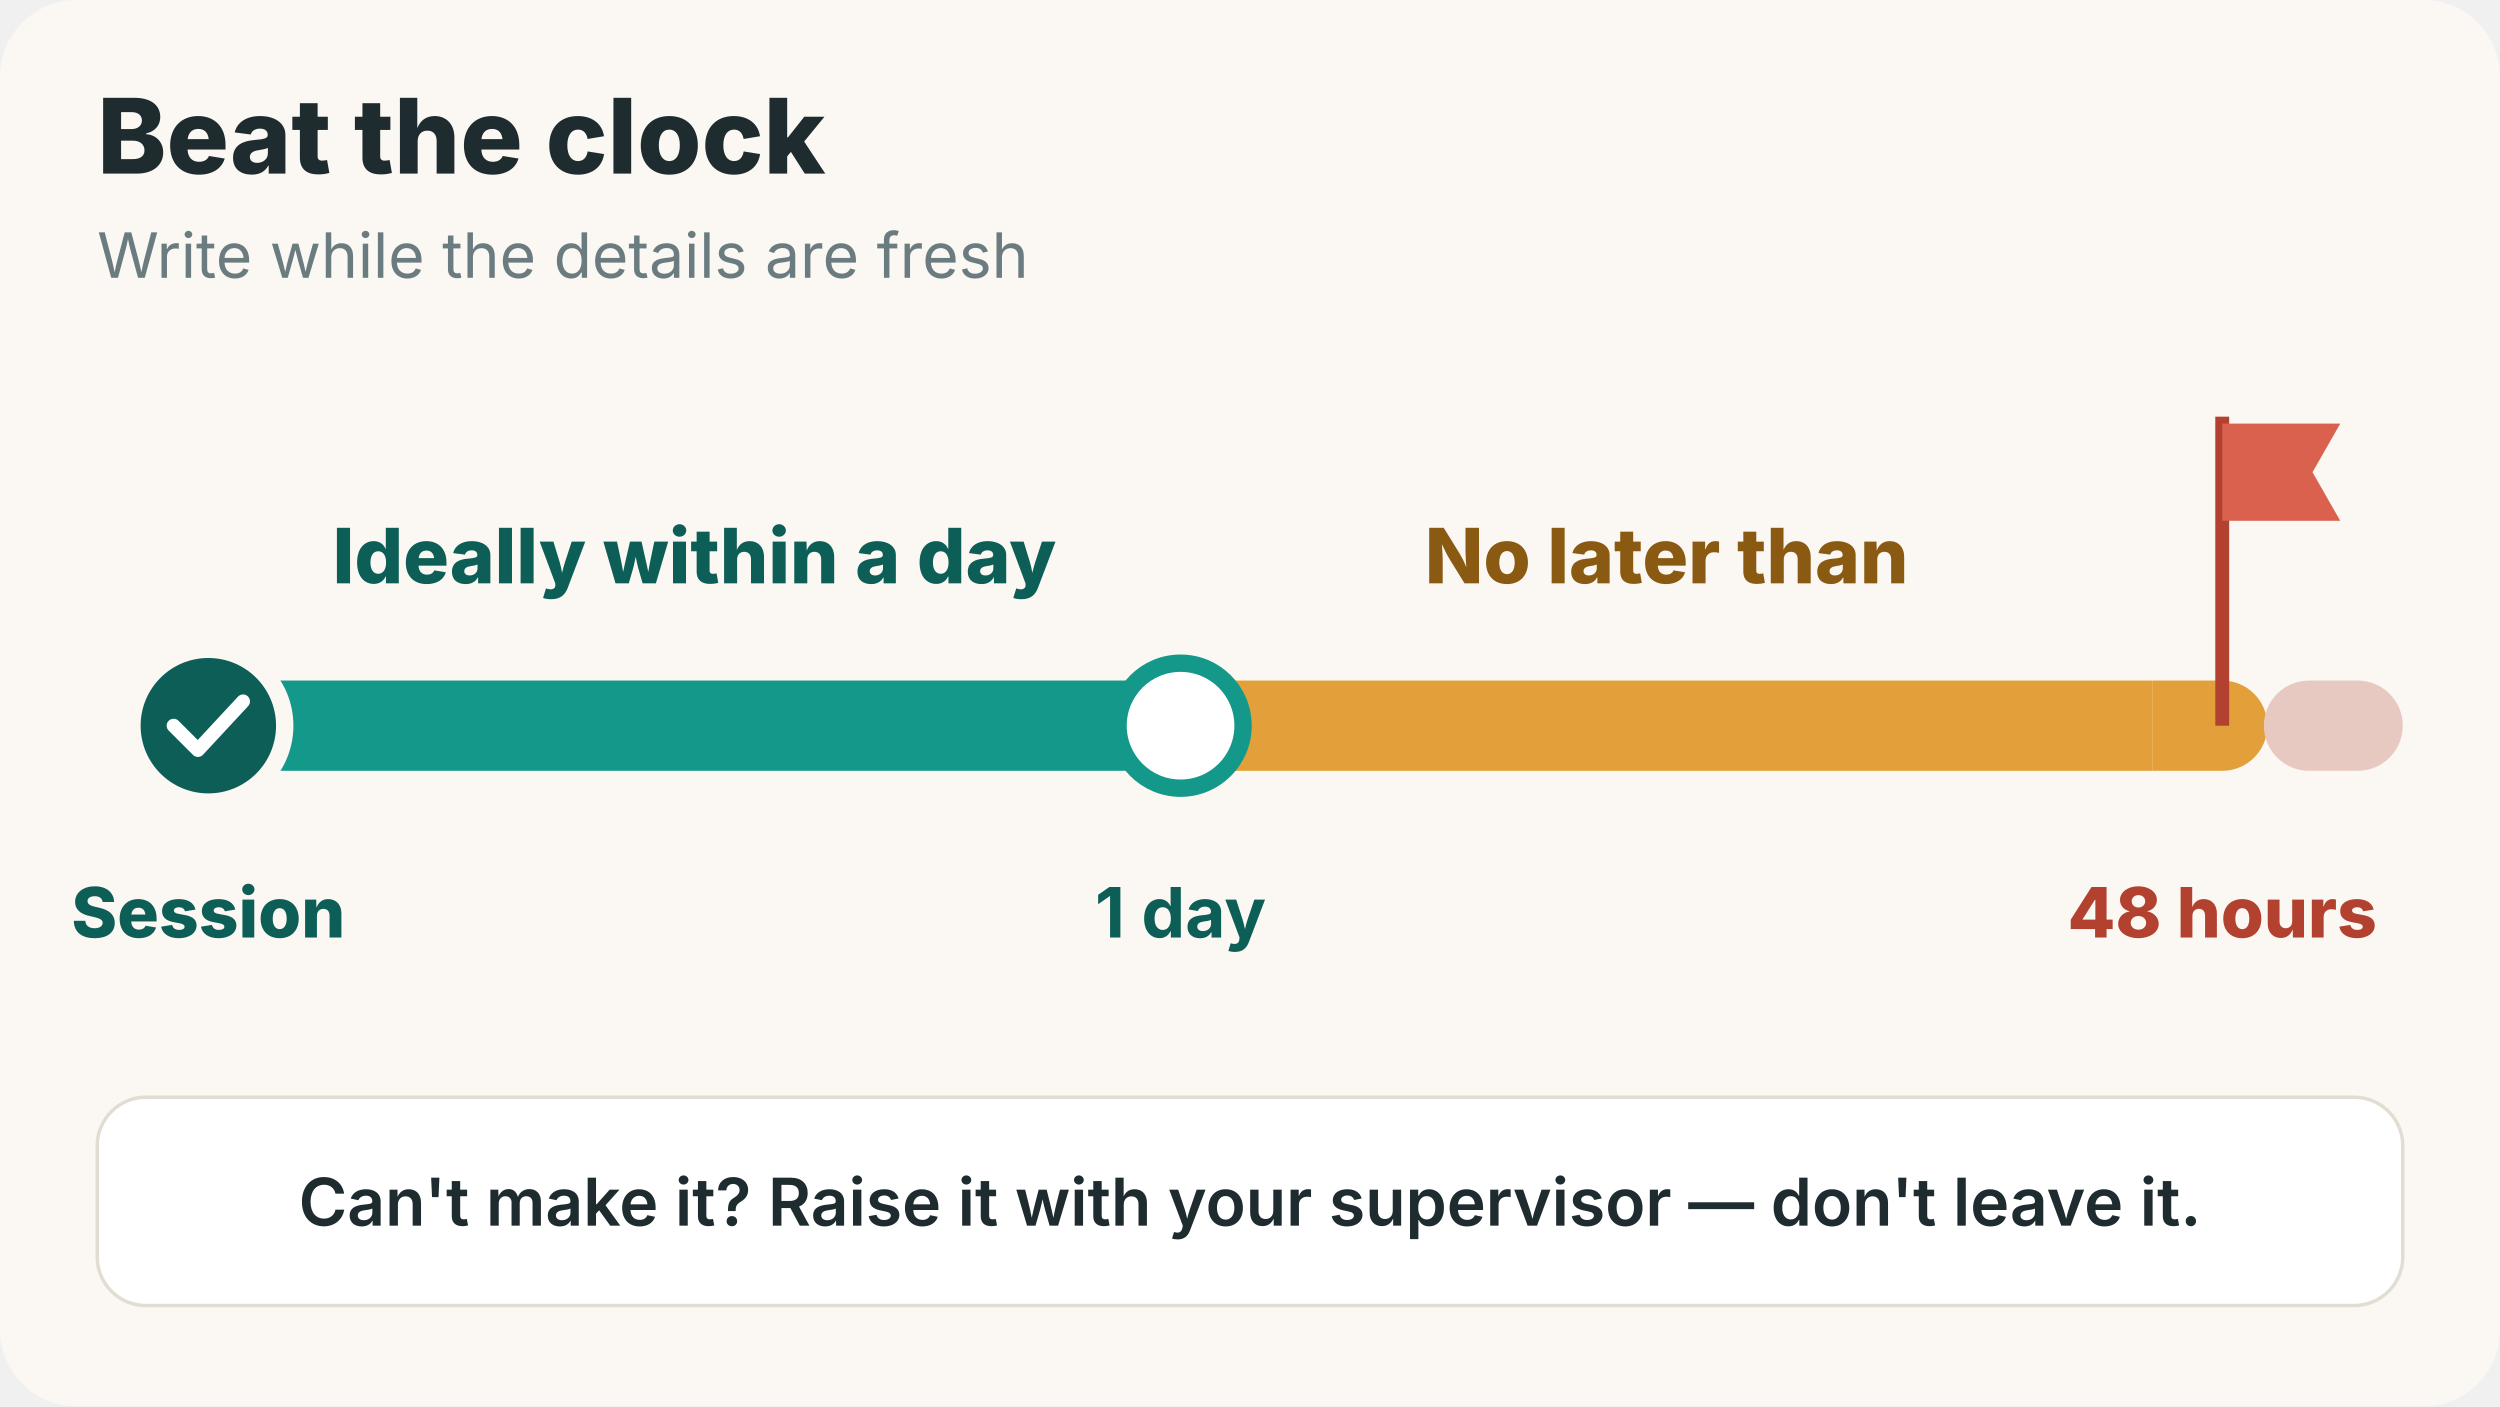
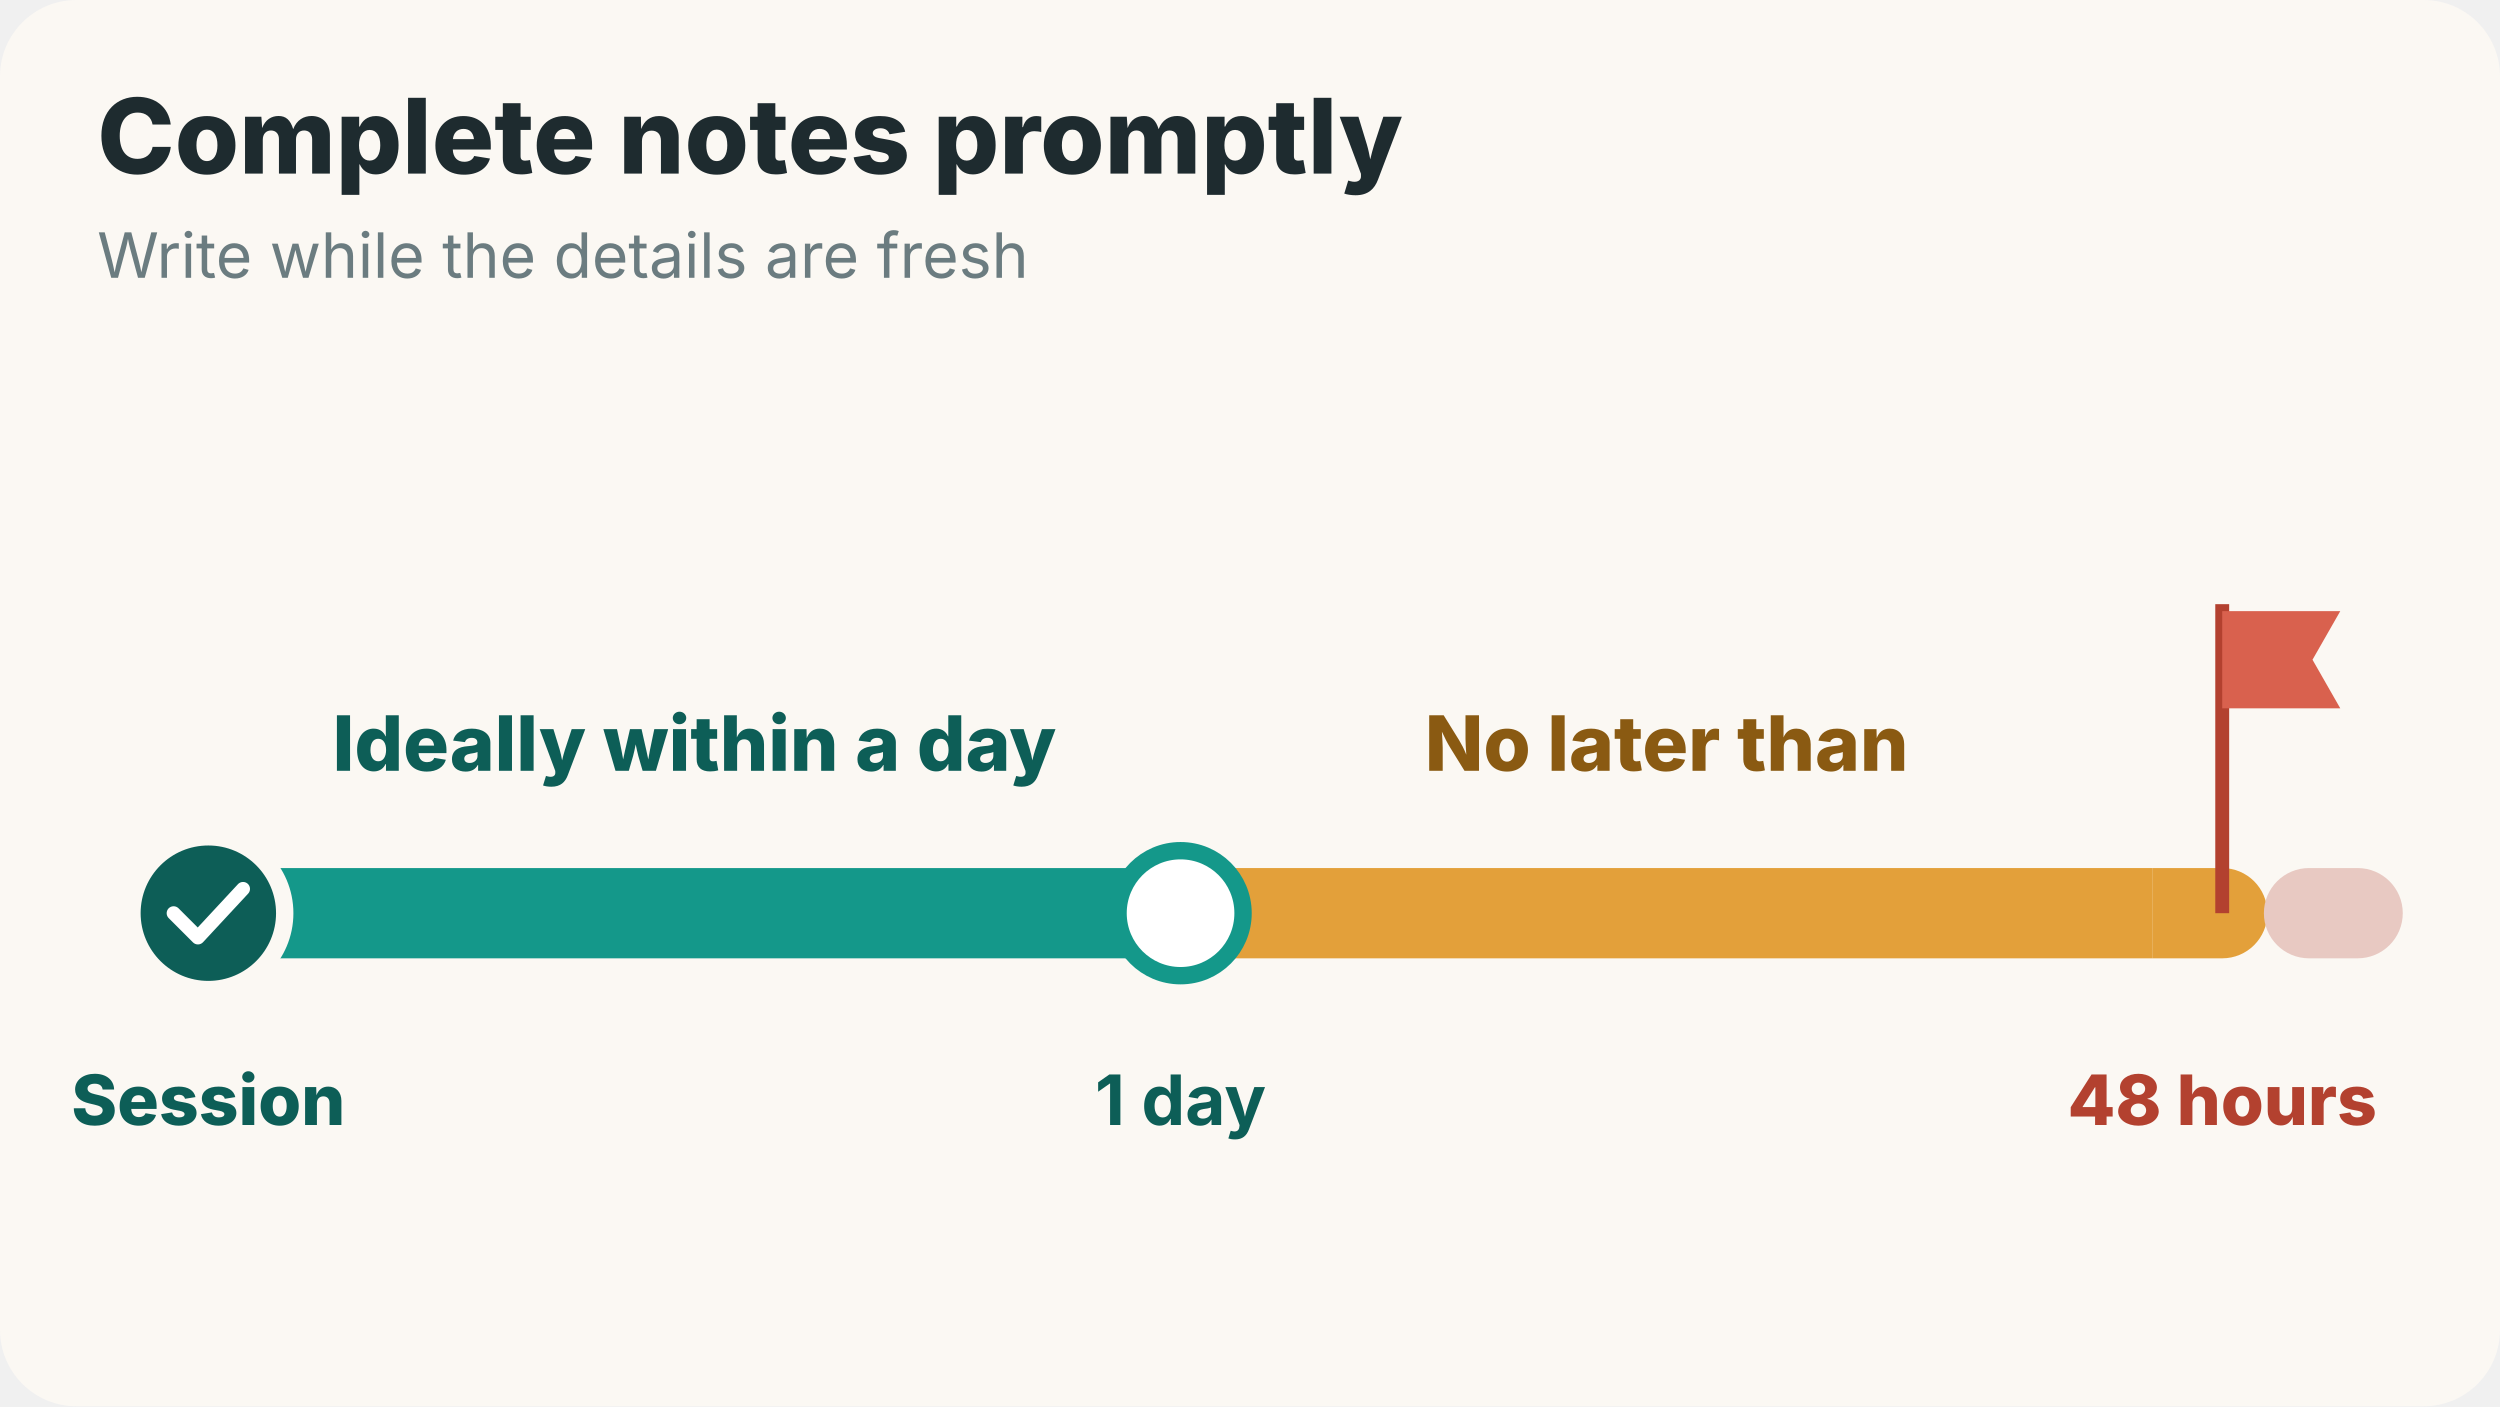
<svg xmlns="http://www.w3.org/2000/svg" viewBox="0 0 720 405" role="img" aria-labelledby="t" font-family="Inter, -apple-system, Segoe UI, Helvetica, Arial, sans-serif">
  <rect width="720" height="405" rx="22" fill="#FBF8F3" />
-   <text x="28" y="50" font-size="30" font-weight="800" fill="#1E2B2F">Beat the clock</text>
+   <text x="28" y="50" font-size="30" font-weight="800" fill="#1E2B2F">Complete notes promptly</text>
  <text x="28" y="80" font-size="18" fill="#6B7C80">Write while the details are fresh</text>
-   <rect x="60" y="196" width="280" height="26" rx="13" fill="#14988A" />
-   <rect x="330" y="196" width="290" height="26" fill="#E3A03A" />
-   <path d="M620 196 h20 a13 13 0 0 1 0 26 h-20 z" fill="#E3A03A" />
-   <rect x="652" y="196" width="40" height="26" rx="13" fill="#E8C9C2" />
-   <circle cx="60" cy="209" r="22" fill="#0D5E57" stroke="#FBF8F3" stroke-width="5" />
-   <path d="M50 209 L57 216 L70 202" fill="none" stroke="#fff" stroke-width="4" stroke-linecap="round" stroke-linejoin="round" />
-   <text x="60" y="270" font-size="20" font-weight="800" fill="#0D5E57" text-anchor="middle">Session</text>
-   <circle cx="340" cy="209" r="18" fill="#fff" stroke="#14988A" stroke-width="5" />
-   <text x="200" y="168" font-size="22" font-weight="800" fill="#0D5E57" text-anchor="middle">Ideally within a day</text>
-   <text x="340" y="270" font-size="20" font-weight="700" fill="#0D5E57" text-anchor="middle">1 day</text>
-   <g transform="translate(640,120)">
+   <rect x="60" y="250" width="280" height="26" rx="13" fill="#14988A" />
+   <rect x="330" y="250" width="290" height="26" fill="#E3A03A" />
+   <path d="M620 250 h20 a13 13 0 0 1 0 26 h-20 z" fill="#E3A03A" />
+   <rect x="652" y="250" width="40" height="26" rx="13" fill="#E8C9C2" />
+   <circle cx="60" cy="263" r="22" fill="#0D5E57" stroke="#FBF8F3" stroke-width="5" />
+   <path d="M50 263 L57 270 L70 256" fill="none" stroke="#fff" stroke-width="4" stroke-linecap="round" stroke-linejoin="round" />
+   <text x="60" y="324" font-size="20" font-weight="800" fill="#0D5E57" text-anchor="middle">Session</text>
+   <circle cx="340" cy="263" r="18" fill="#fff" stroke="#14988A" stroke-width="5" />
+   <text x="200" y="222" font-size="22" font-weight="800" fill="#0D5E57" text-anchor="middle">Ideally within a day</text>
+   <text x="340" y="324" font-size="20" font-weight="700" fill="#0D5E57" text-anchor="middle">1 day</text>
+   <g transform="translate(640,174)">
    <path d="M0 0 V89" stroke="#B3412F" stroke-width="4" />
    <path d="M0 2 H34 L26 16 L34 30 H0 Z" fill="#D9614E" />
  </g>
-   <text x="480" y="168" font-size="22" font-weight="800" fill="#8A5A12" text-anchor="middle">No later than</text>
-   <text x="640" y="270" font-size="20" font-weight="800" fill="#B3412F" text-anchor="middle">48 hours</text>
-   <rect x="28" y="316" width="664" height="60" rx="14" fill="#fff" stroke="#E2DDD3" />
-   <text x="360" y="353" font-size="19" font-weight="600" fill="#1E2B2F" text-anchor="middle">Can't make it? Raise it with your supervisor — don't leave it.</text>
+   <text x="480" y="222" font-size="22" font-weight="800" fill="#8A5A12" text-anchor="middle">No later than</text>
+   <text x="640" y="324" font-size="20" font-weight="800" fill="#B3412F" text-anchor="middle">48 hours</text>
</svg>
